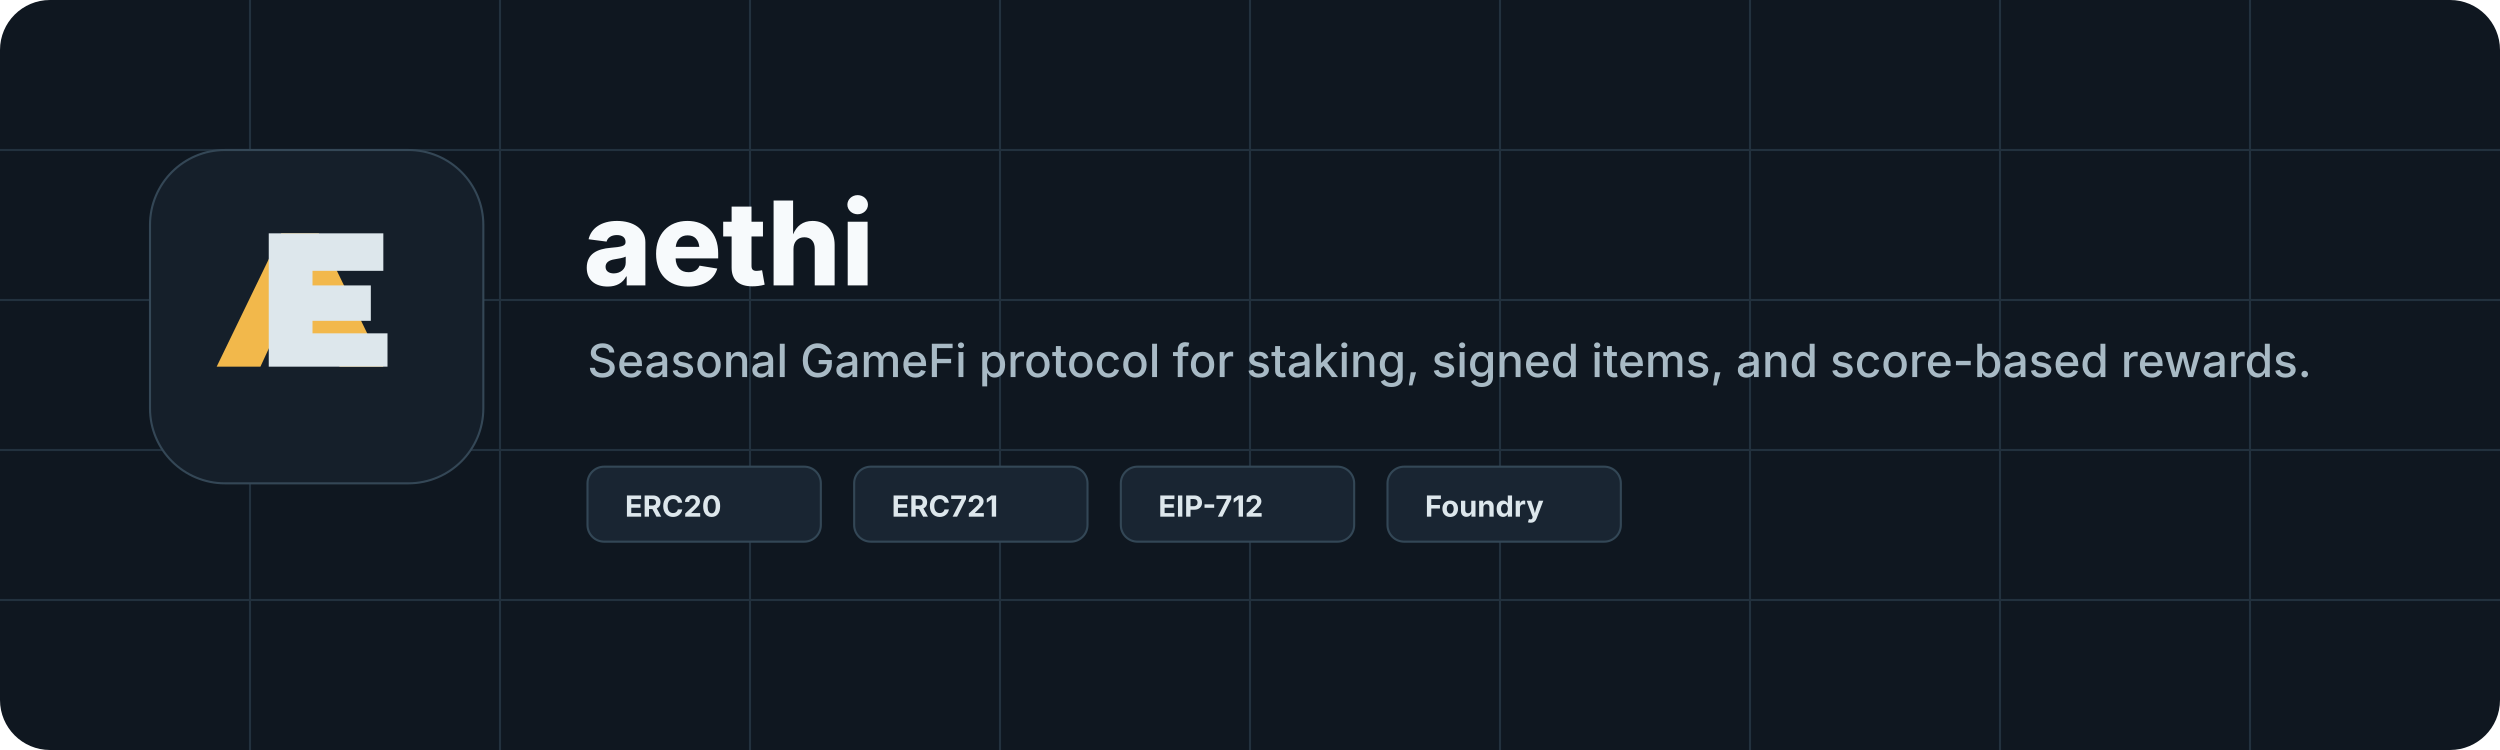
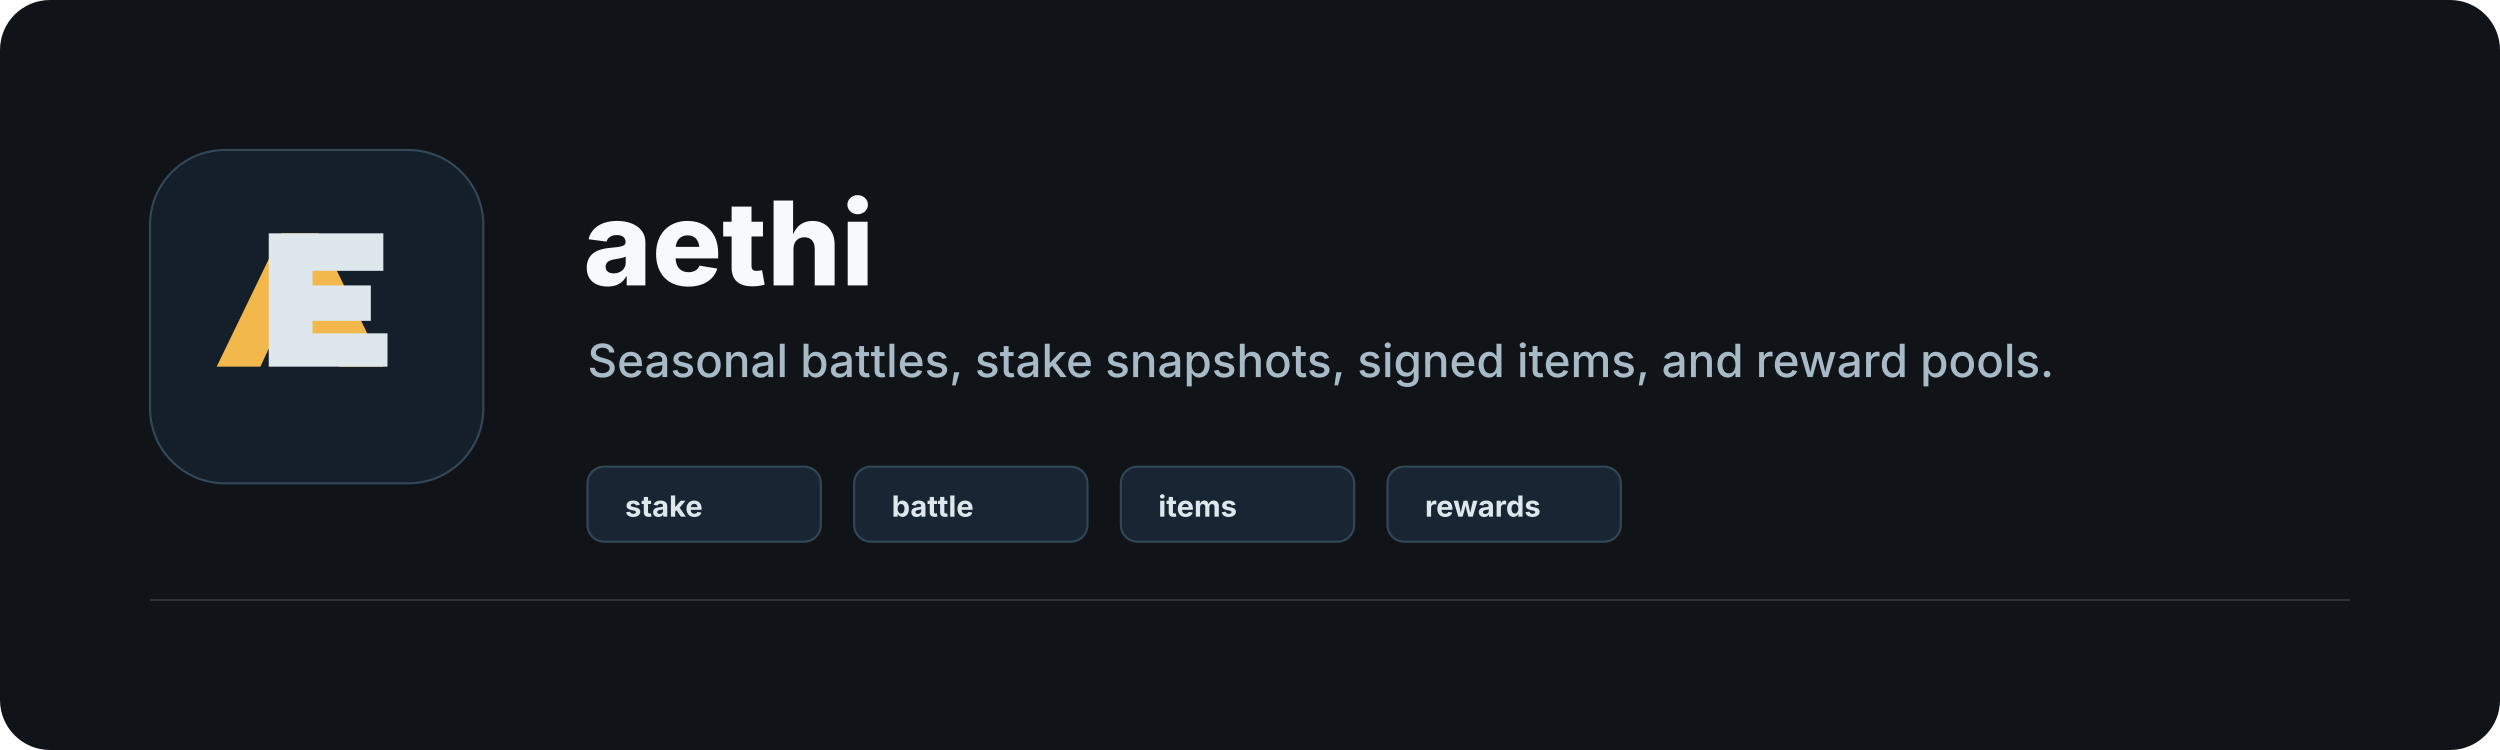
<svg xmlns="http://www.w3.org/2000/svg" width="1200" height="360" viewBox="0 0 1200 360" fill="none" role="img" aria-labelledby="title desc">
-   <rect width="1200" height="360" rx="24" fill="#0F1720" />
-   <path d="M0 72H1200M0 144H1200M0 216H1200M0 288H1200M120 0V360M240 0V360M360 0V360M480 0V360M600 0V360M720 0V360M840 0V360M960 0V360M1080 0V360" stroke="#22313E" stroke-width="1" />
+   <rect width="1200" height="360" rx="24" fill="#101418" />
+   <path d="M72 288H1128" stroke="#2C333A" stroke-width="1" />
  <rect x="72" y="72" width="160" height="160" rx="36" fill="#151F2A" stroke="#344756" />
  <path d="M104 176L135 112H153L184 176H163L157 163H131L125 176H104ZM138 147H150L144 134L138 147Z" fill="#F2B84B" />
  <path d="M129 176V112H184V130H150V137H178V154H150V160H186V176H129Z" fill="#DDE7EC" />
  <text x="280" y="137" fill="#F7FAFC" font-family="Inter, ui-sans-serif, system-ui, -apple-system, BlinkMacSystemFont, Segoe UI, sans-serif" font-size="56" font-weight="780">aethi</text>
-   <text x="282" y="181" fill="#A8BAC5" font-family="Inter, ui-sans-serif, system-ui, -apple-system, BlinkMacSystemFont, Segoe UI, sans-serif" font-size="22" font-weight="520">Seasonal GameFi protocol for staking, signed items, and score-based rewards.</text>
+   <text x="282" y="181" fill="#A8BAC5" font-family="Inter, ui-sans-serif, system-ui, -apple-system, BlinkMacSystemFont, Segoe UI, sans-serif" font-size="22" font-weight="520">Seasonal battles, stake snapshots, signed items, and reward pools.</text>
  <g transform="translate(282 224)">
    <rect width="112" height="36" rx="8" fill="#192532" stroke="#334756" />
-     <text x="18" y="24" fill="#DDE7EC" font-family="Inter, ui-sans-serif, system-ui, sans-serif" font-size="14" font-weight="650">ERC20</text>
+     <text x="18" y="24" fill="#DDE7EC" font-family="Inter, ui-sans-serif, system-ui, sans-serif" font-size="14" font-weight="650">stake</text>
    <rect x="128" width="112" height="36" rx="8" fill="#192532" stroke="#334756" />
-     <text x="146" y="24" fill="#DDE7EC" font-family="Inter, ui-sans-serif, system-ui, sans-serif" font-size="14" font-weight="650">ERC721</text>
+     <text x="146" y="24" fill="#DDE7EC" font-family="Inter, ui-sans-serif, system-ui, sans-serif" font-size="14" font-weight="650">battle</text>
    <rect x="256" width="112" height="36" rx="8" fill="#192532" stroke="#334756" />
-     <text x="274" y="24" fill="#DDE7EC" font-family="Inter, ui-sans-serif, system-ui, sans-serif" font-size="14" font-weight="650">EIP-712</text>
+     <text x="274" y="24" fill="#DDE7EC" font-family="Inter, ui-sans-serif, system-ui, sans-serif" font-size="14" font-weight="650">items</text>
    <rect x="384" width="112" height="36" rx="8" fill="#192532" stroke="#334756" />
-     <text x="402" y="24" fill="#DDE7EC" font-family="Inter, ui-sans-serif, system-ui, sans-serif" font-size="14" font-weight="650">Foundry</text>
+     <text x="402" y="24" fill="#DDE7EC" font-family="Inter, ui-sans-serif, system-ui, sans-serif" font-size="14" font-weight="650">rewards</text>
  </g>
</svg>
